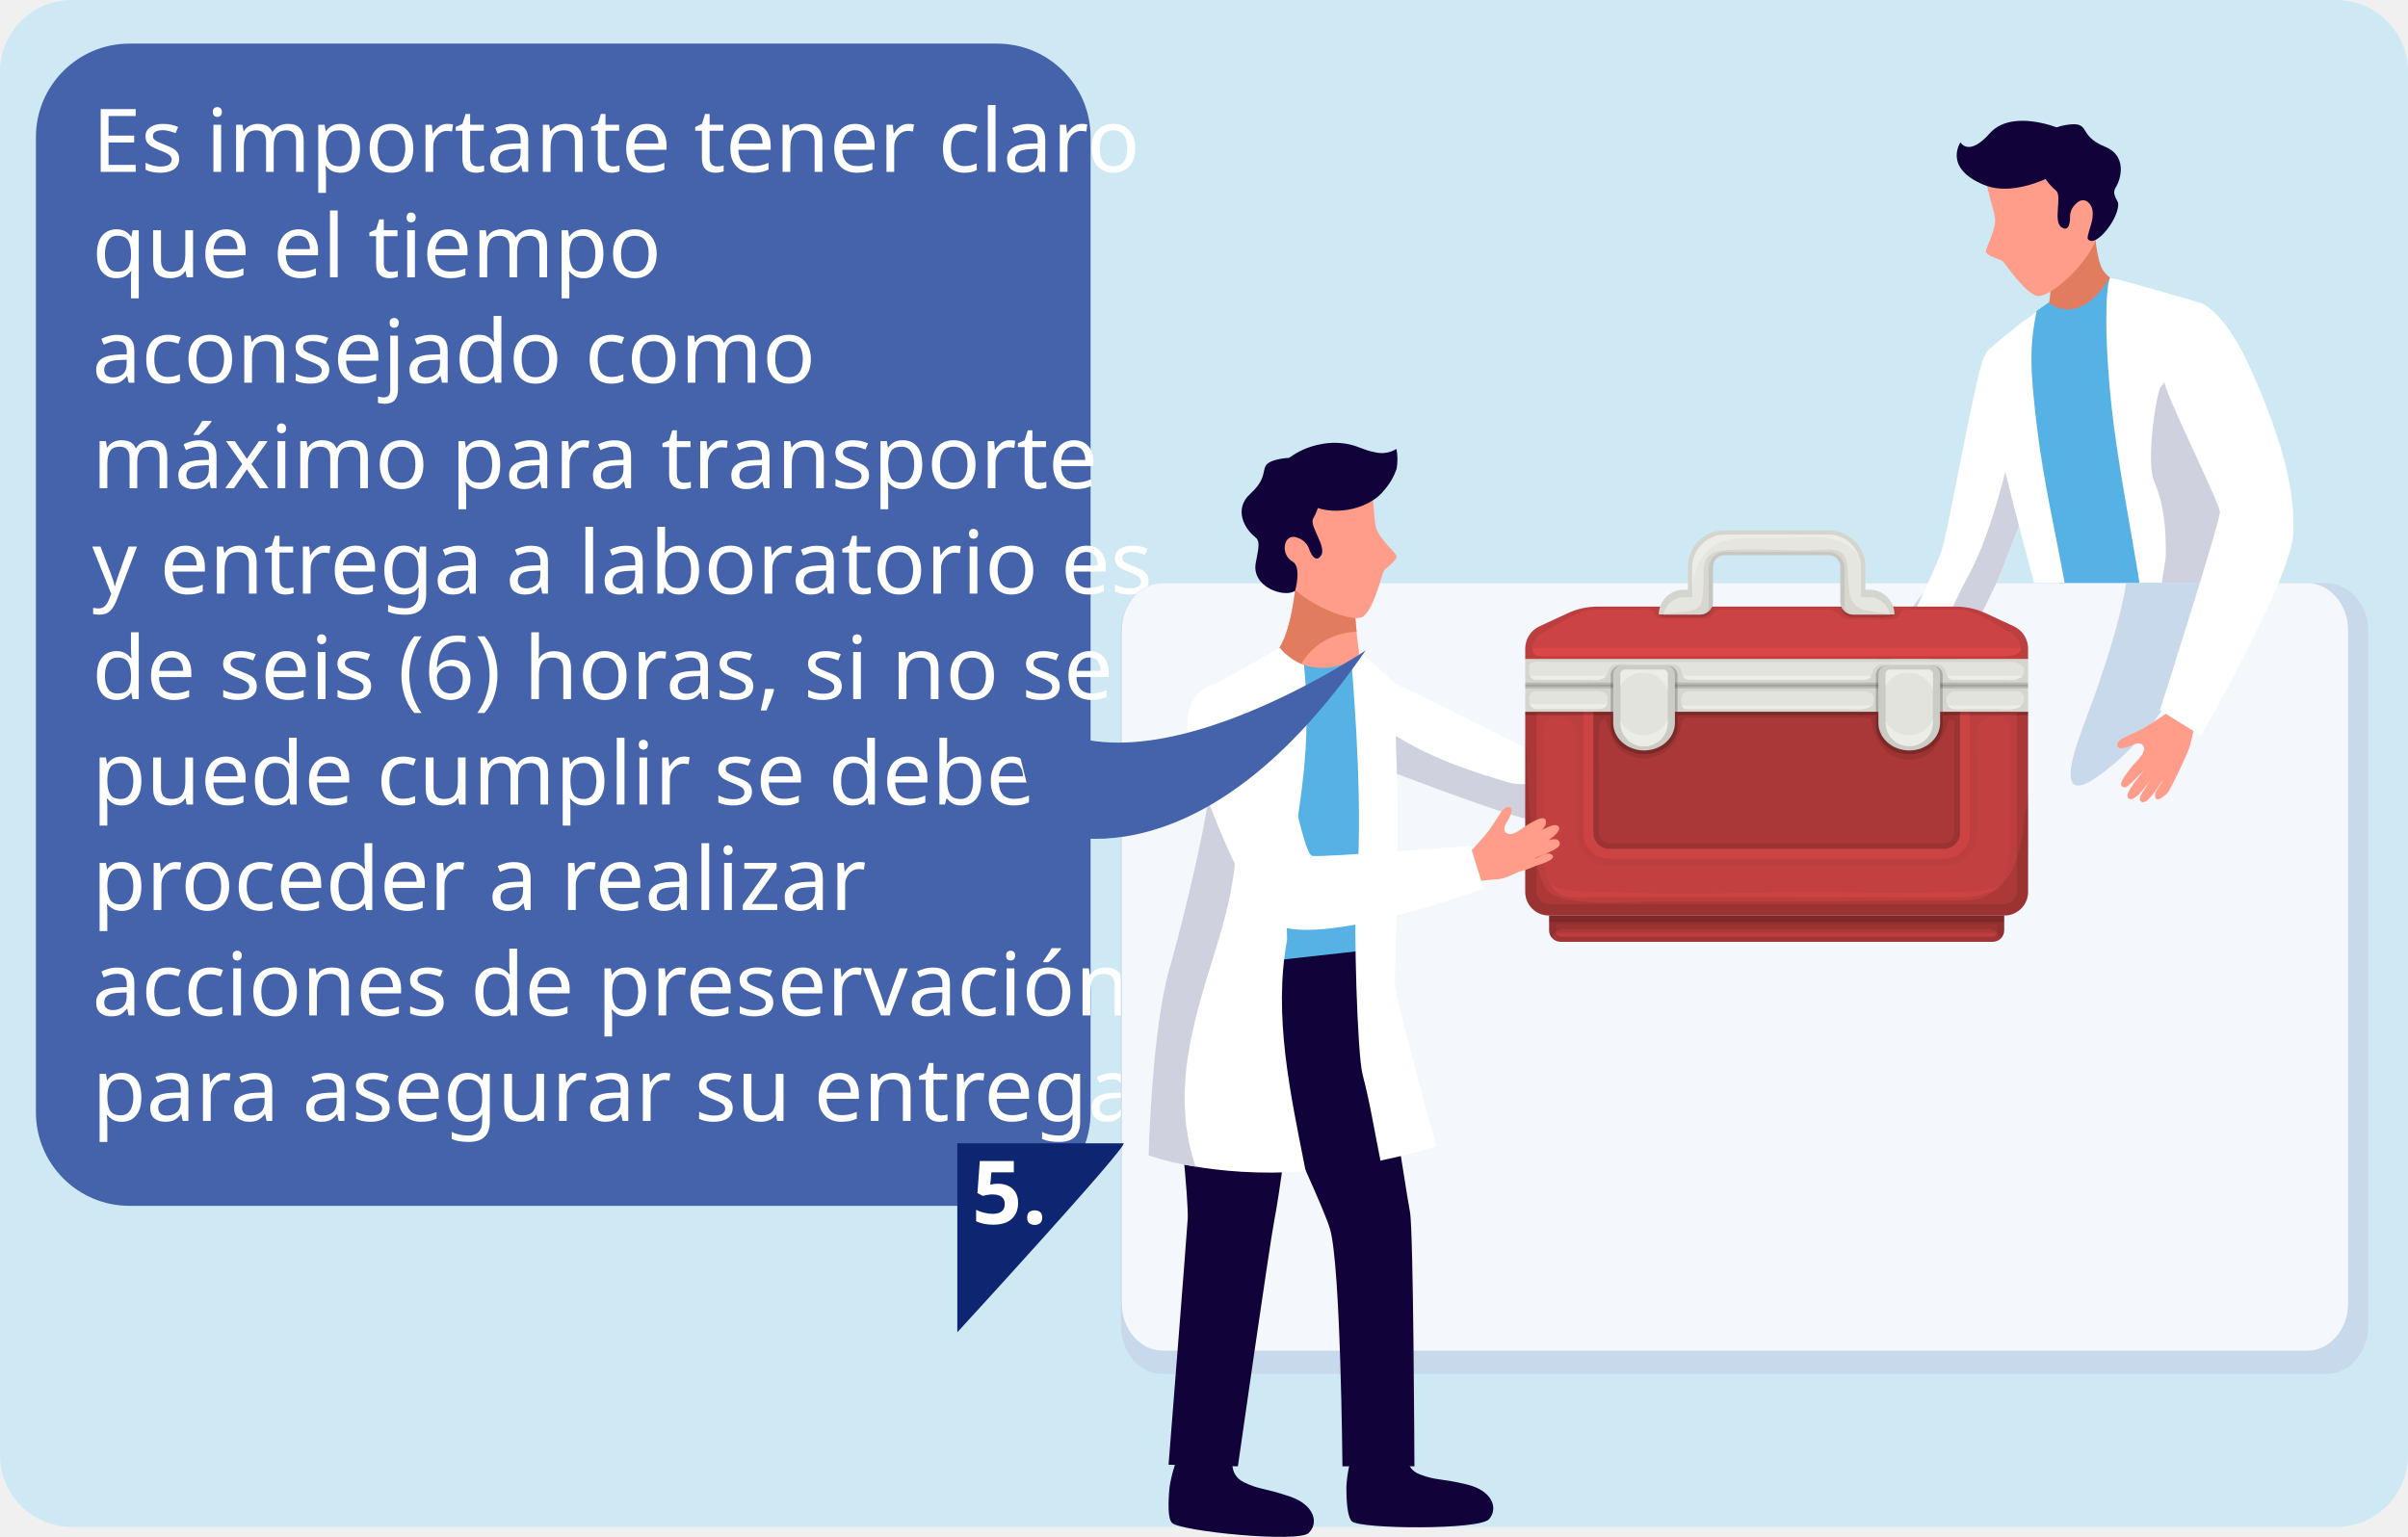
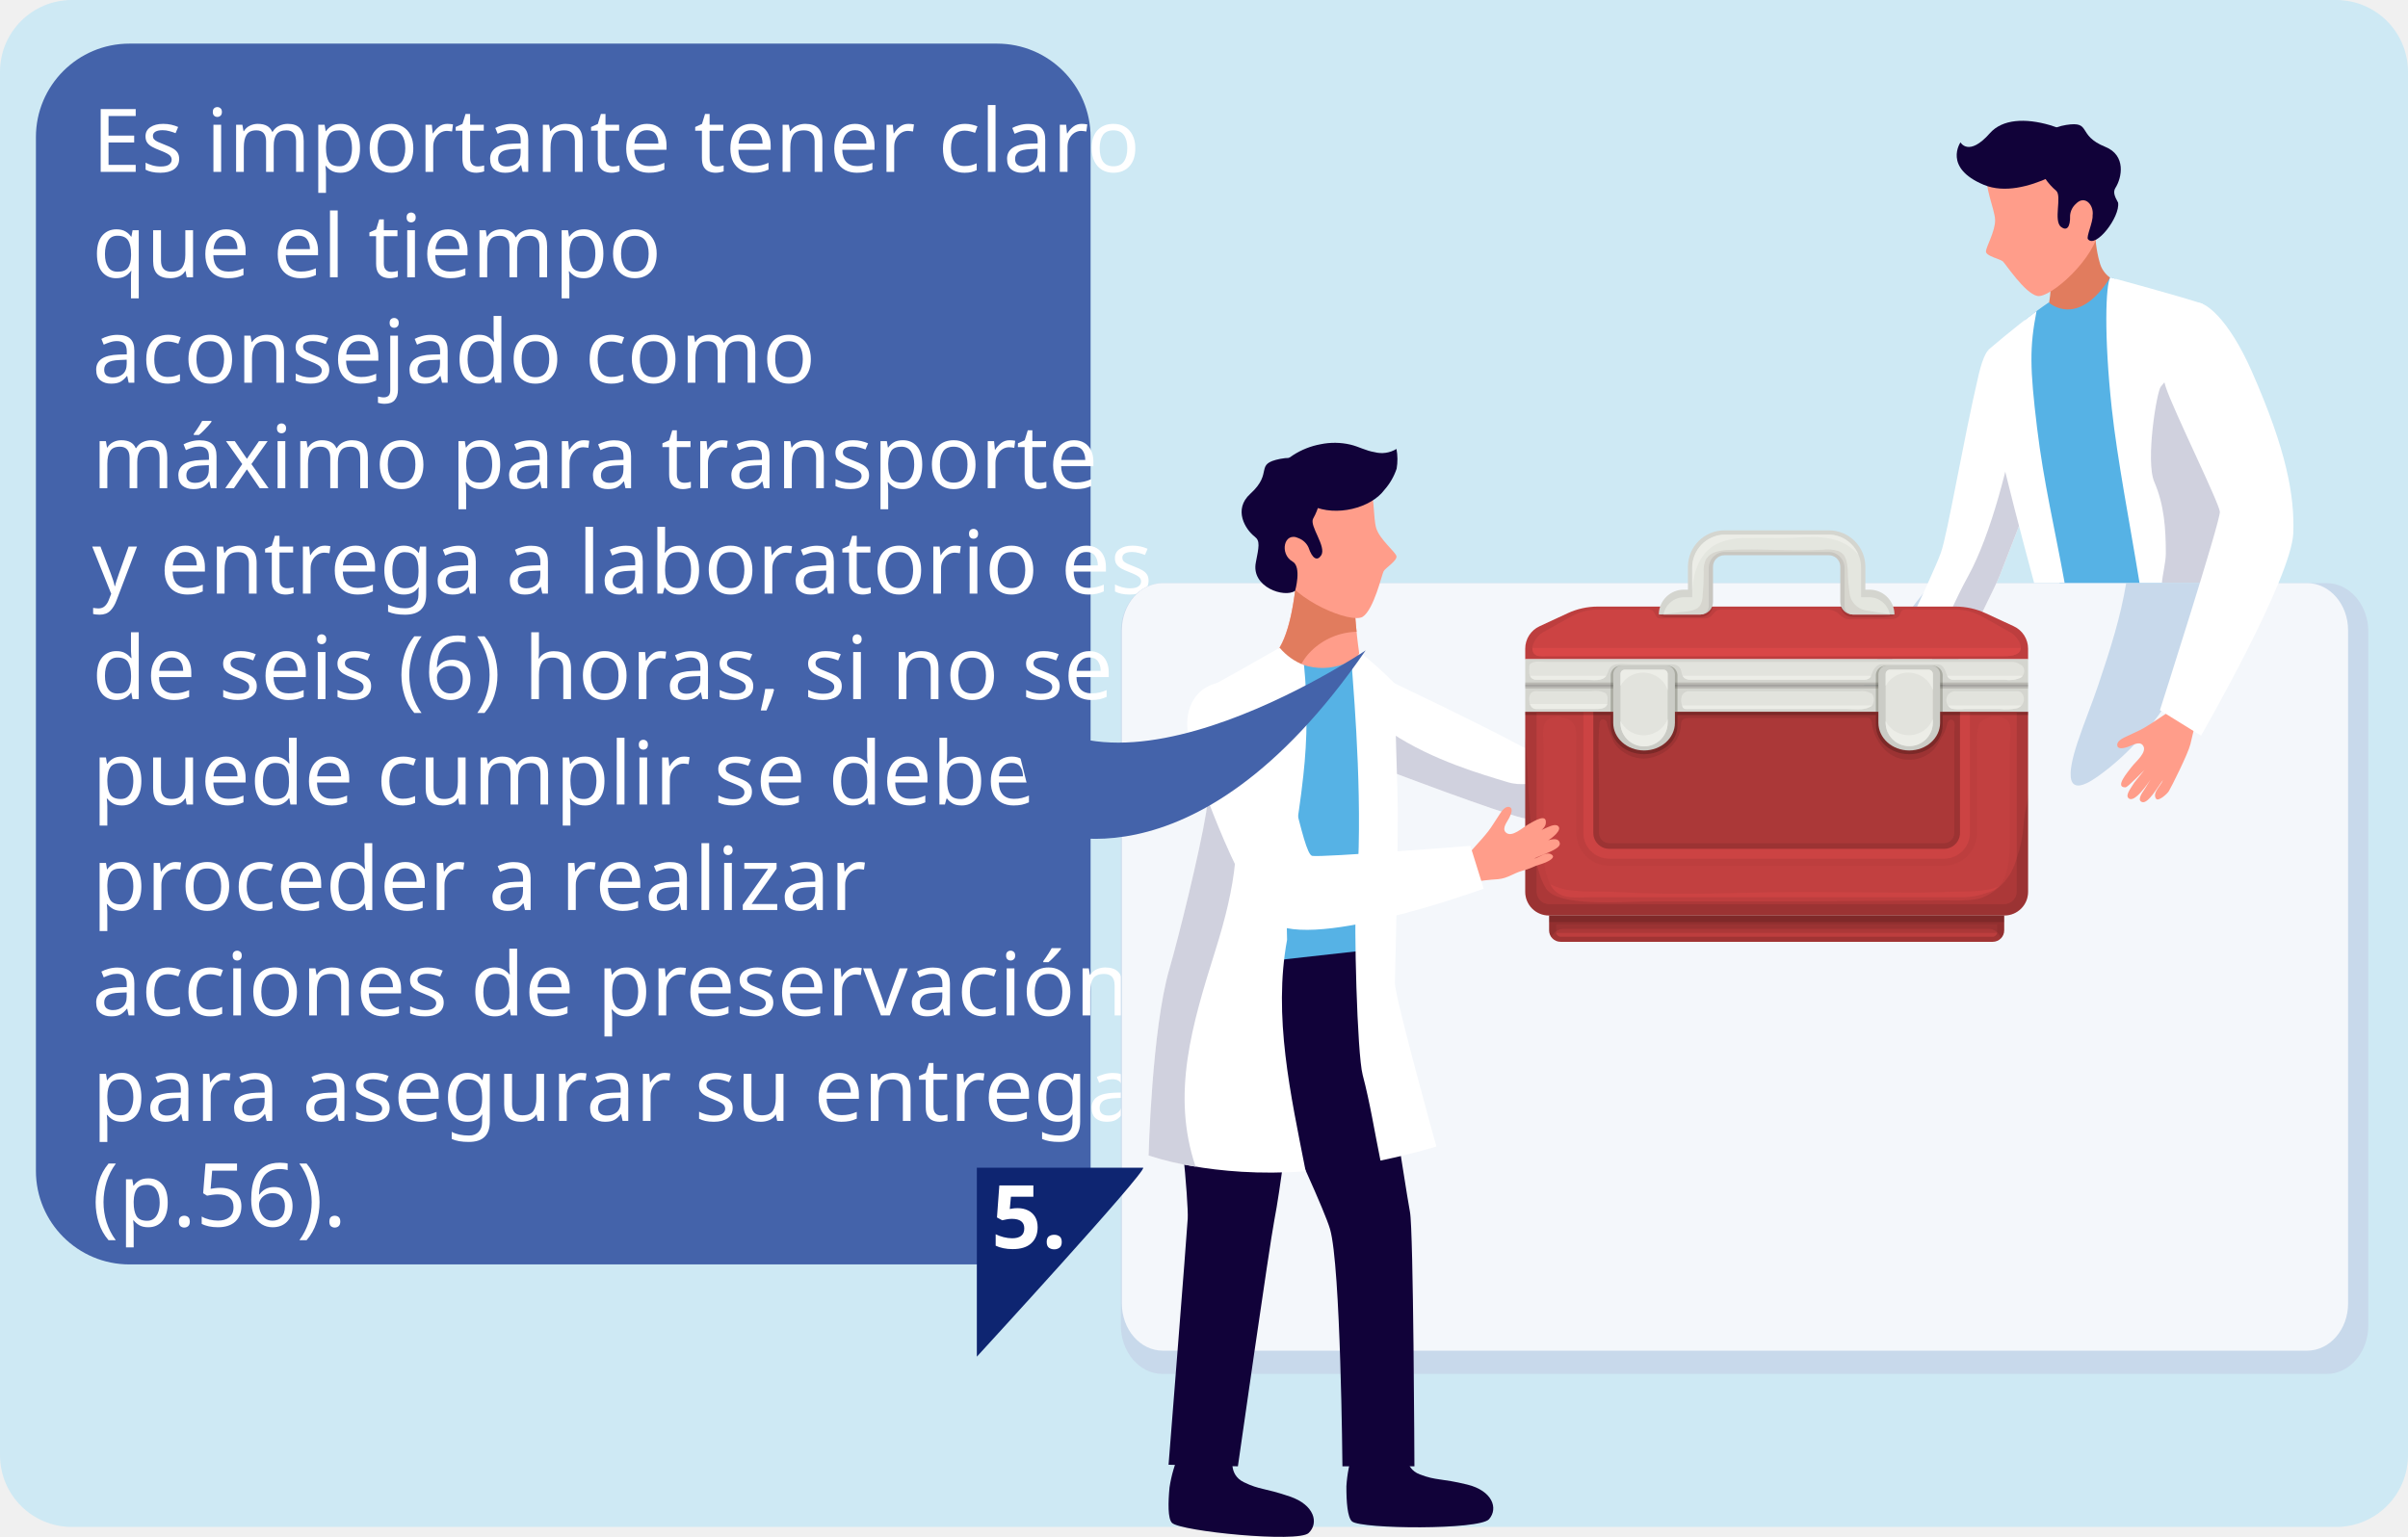
<svg xmlns="http://www.w3.org/2000/svg" width="493.161" height="314.808" viewBox="0 0 493.161 314.808">
  <g id="Grupo_15868" data-name="Grupo 15868" transform="translate(-2915.225 -6717.277)">
    <g id="Grupo_15866" data-name="Grupo 15866">
      <rect id="Rectángulo_4528" data-name="Rectángulo 4528" width="493.161" height="312.774" rx="14.71" transform="translate(2915.225 6717.277)" fill="#cee9f4" />
      <g id="Grupo_15865" data-name="Grupo 15865">
-         <rect id="Rectángulo_4529" data-name="Rectángulo 4529" width="216" height="238.065" rx="19.161" transform="translate(2922.58 6726.212)" fill="#4463aa" />
-         <text id="Es_importante_tener_claro_que_el_tiempo_aconsejado_como_máximo_para_transporte_y_entrega_a_laboratorio_es_de_seis_6_horas_si_no_se_puede_cumplir_se_debe_proceder_a_realizar_acciones_de_preservación_para_asegurar_su_entrega._" data-name="Es importante tener claro que el tiempo aconsejado como máximo para transporte y entrega a laboratorio es de seis (6) horas, si no se puede cumplir se debe proceder a realizar acciones de preservación para asegurar su entrega. " transform="translate(2934.096 6735.476)" fill="#fff" font-size="18" font-family="MyriadPro-Regular, Myriad Pro">
+         <rect id="Rectángulo_4529" data-name="Rectángulo 4529" width="216" height="250.065" rx="19.161" transform="translate(2922.58 6726.212)" fill="#4463aa" />
+         <text id="Es_importante_tener_claro_que_el_tiempo_aconsejado_como_máximo_para_transporte_y_entrega_a_laboratorio_es_de_seis_6_horas_si_no_se_puede_cumplir_se_debe_proceder_a_realizar_acciones_de_preservación_para_asegurar_su_entrega_p.56_._" data-name="Es importante tener claro que el tiempo aconsejado como máximo para transporte y entrega a laboratorio es de seis (6) horas, si no se puede cumplir se debe proceder a realizar acciones de preservación para asegurar su entrega (p.56). " transform="translate(2934.096 6735.476)" fill="#fff" font-size="18" font-family="MyriadPro-Regular, Myriad Pro">
          <tspan x="0" y="17">Es importante tener claro </tspan>
          <tspan x="0" y="38.6">que el tiempo </tspan>
          <tspan x="0" y="60.2">aconsejado como </tspan>
          <tspan x="0" y="81.8">máximo para transporte </tspan>
          <tspan x="0" y="103.4">y entrega a laboratorio es </tspan>
          <tspan x="0" y="125">de seis (6) horas, si no se </tspan>
          <tspan x="0" y="146.6">puede cumplir se debe </tspan>
          <tspan x="0" y="168.2">proceder a realizar </tspan>
          <tspan x="0" y="189.8">acciones de preservación </tspan>
-           <tspan x="0" y="211.4">para asegurar su entrega. </tspan>
+           <tspan x="0" y="211.4">para asegurar su entrega </tspan>
+           <tspan x="0" y="233">(p.56). </tspan>
        </text>
        <g id="Grupo_15864" data-name="Grupo 15864">
          <g id="Grupo_15856" data-name="Grupo 15856">
            <path id="Trazado_41244" data-name="Trazado 41244" d="M3153.317,6998.709h238.4c4.719,0,8.544-4.456,8.544-9.953V6846.679c0-5.5-3.825-9.954-8.544-9.954h-238.4c-4.718,0-8.543,4.457-8.543,9.954v142.077C3144.774,6994.253,3148.6,6998.709,3153.317,6998.709Z" fill="#c8d9eb" />
            <path id="Trazado_41245" data-name="Trazado 41245" d="M3153.382,6993.942h234.334c4.638,0,8.4-4.325,8.4-9.66v-137.9c0-5.336-3.76-9.661-8.4-9.661H3153.382c-4.638,0-8.4,4.325-8.4,9.661v137.9C3144.984,6989.617,3148.744,6993.942,3153.382,6993.942Z" fill="#f4f7fb" />
            <path id="Trazado_41246" data-name="Trazado 41246" d="M3344.858,6876.319c-6.891,4.905-6.23-.743-4.13-7.04,1.326-3.974,2.924-7.816,4.259-11.783,2.492-7.4,4.525-13.8,5.683-20.771h20.142C3364.941,6852.183,3358.025,6866.945,3344.858,6876.319Z" fill="#c8d9eb" />
            <path id="Trazado_41247" data-name="Trazado 41247" d="M3304.055,6875.041a15.95,15.95,0,0,1-2.007,3,28.93,28.93,0,0,1-6.552-3.268c-5.059-12.1,7.949-29.183,15.34-38.044h8.884c-3.436,5.709-6.526,11.872-9.218,17.526C3307.993,6859.521,3302.985,6868.106,3304.055,6875.041Z" fill="#c8d9eb" />
          </g>
          <path id="Trazado_41248" data-name="Trazado 41248" d="M3347.656,6774.451c-1.206,1.842-2.39,5.413-4.394,6.587-2.553,1.5-6.5,1.378-9.295,1.3,1.688-3.668,2.123-12.078-1.554-15.324,2.42-1.479,2.529,3.316,4.349,1.341.665-.722,5.766-8.623,6.254-9.516,1.41,1.676.835,7.425,2.2,12.089a5.46,5.46,0,0,0,2.492,3.437Z" fill="#e17c5e" />
          <path id="Trazado_41249" data-name="Trazado 41249" d="M3335.747,6747.13s-12.9,1.444-13.559,4.991,1.563,7.9,1.635,10.2-1.9,5.581-1.87,6.5,2.877,1.5,3.444,1.988,4.458,6.5,7.054,7.09,12.147-7.852,12.67-14.012c.1-1.18,1.711-3.485,1.414-4.875C3345.284,6753.146,3338.8,6747.427,3335.747,6747.13Z" fill="#ff9d8a" />
          <path id="Trazado_41250" data-name="Trazado 41250" d="M3338.375,6742.869c5.342-.836,2.083,2.091,8.016,4.488,4.306,1.741,3.4,6.31,2.1,8.369-.525.829-.274,1.647.521,3.058.45,2.942-4.6,9.476-6.176,7.478-.377-.479,1.053-3.514.956-4.824.318-2.143-1.585-4.326-3.424-2.407a3.6,3.6,0,0,0-1.187,2.366c.075,2.537-.736,3.207-1.836,2.37-1.653-1.256.238-6.349-1.027-7.432a12.368,12.368,0,0,1-3.7-5.42C3330.28,6748.34,3333.034,6743.705,3338.375,6742.869Z" fill="#110239" />
          <g id="Grupo_15858" data-name="Grupo 15858">
            <path id="Trazado_41251" data-name="Trazado 41251" d="M3301.915,6873.707c-.309.982-2.292,2.641-1.4,3.829.448.6,2.231-.957,2.6-1.553.515-.839,3.972-7.723,4.425-9.65.354-1.51.681-2.977,1.109-4.373a21.149,21.149,0,0,1-4.5-2.877c-2.014,1.2-4.12,2.8-6.107,3.939-1.064.61-2.255,1.084-3.346,1.627-.689.344-2.176.9-2.139,1.866.041,1.062,1.546.586,2.14.4.858-.271,2.376-1.28,3.1-.343,1.058,1.363-1.489,3.35-2.3,4.445-.751,1.014-3.566,4.194-1.259,4.176.485,0,3.424-3.134,3.892-3.558-.089.144-1.952,2.377-2.039,2.527-.457.781-1.854,2.455-1.309,3.149,1.166,1.487,4.136-3.081,4.6-3.7.005-.007-1.125,1.8-1.12,1.795-.975,1.377-1.556,2.514-.58,2.808C3298.911,6878.587,3301,6874.876,3301.915,6873.707Z" fill="#ff9d8a" />
            <g id="Grupo_15857" data-name="Grupo 15857">
              <path id="Trazado_41252" data-name="Trazado 41252" d="M3322.373,6789.072s-.948.842-1.9,4.893c-3.209,13.7-6.344,32.521-7.743,36.5-1.692,4.81-13.64,29.578-13.64,29.578l9.735,6.835s14.176-27.2,15.987-31.812,10.84-27.864,10.84-27.864Z" fill="#fff" />
              <path id="Trazado_41253" data-name="Trazado 41253" d="M3318.315,6835.27c4.714-8.579,8.433-23.385,10.106-33.329l7.234,5.26s-9.03,23.253-10.841,27.863-15.986,31.812-15.986,31.812l-2.441-1.7C3310.419,6854.321,3312.736,6845.427,3318.315,6835.27Z" fill="#d0d1de" />
            </g>
          </g>
          <path id="Trazado_41254" data-name="Trazado 41254" d="M3329.885,6782.848c1.638-1.273,3.346-2.549,4.928-3.622,0,0,5.86,5.538,12.608-5.138l1,.273a37.711,37.711,0,0,0,6.09,7.715c4.946,5.273,6.163,10.587,7.207,17.386,1.925,12.541,4.168,24.959,7.326,37.214h-32.029c-2.659-9.6-5.643-19.164-7.483-28.719C3327.906,6799.5,3329.717,6791.234,3329.885,6782.848Z" fill="#56b2e5" />
          <path id="Trazado_41255" data-name="Trazado 41255" d="M3347.421,6774.088s15.471,4.2,18.831,5.409c1.353.484-1.928,15.633,1.76,24.37,3.31,7.842,8.779,29.325,10.673,32.809H3353.4c-1.923-11.878-4.547-25.223-5.686-35.765C3346.1,6785.958,3346.464,6775.6,3347.421,6774.088Z" fill="#fff" />
          <path id="Trazado_41256" data-name="Trazado 41256" d="M3322.417,6788.965s5.054-4.387,9.891-7.954c-1.442,7.43-1.363,11.644.1,23.832,1.343,11.158,3.7,20.993,5.656,31.833h-6.251c-2.624-9.77-5.774-21.718-6.922-27.227C3322.256,6796.783,3322.417,6788.965,3322.417,6788.965Z" fill="#fff" />
          <path id="Trazado_41257" data-name="Trazado 41257" d="M3361.629,6791.638c2.358,4.207,5.248,8.837,7.234,12.646,3.2,8.085,7.491,28.977,9.348,32.391h-20.223c.11-1.6.8-4.234.8-6.023,0-5.059-.318-9.923-2.358-14.659-1.843-4.278.5-18.533,1.332-19.512C3359.12,6794.876,3360.4,6793.265,3361.629,6791.638Z" fill="#d0d1de" />
          <path id="Trazado_41258" data-name="Trazado 41258" d="M3358.2,6877.071c-.308.981-2.292,2.641-1.4,3.828.448.6,2.232-.956,2.6-1.552.516-.839,3.972-7.723,4.425-9.651.354-1.509.681-2.977,1.11-4.372a21.186,21.186,0,0,1-4.505-2.877c-2.015,1.2-4.121,2.8-6.108,3.938-1.064.611-2.254,1.085-3.345,1.628-.69.343-2.176.9-2.14,1.865.041,1.062,1.546.587,2.14.4.858-.271,2.377-1.28,3.1-.343,1.058,1.363-1.489,3.35-2.3,4.444-.752,1.015-3.566,4.2-1.26,4.177.485,0,3.425-3.135,3.893-3.559-.09.145-1.952,2.378-2.04,2.527-.457.782-1.854,2.456-1.309,3.15,1.167,1.486,4.136-3.082,4.6-3.7l-1.121,1.795c-.975,1.376-1.556,2.513-.579,2.808C3355.2,6881.95,3357.285,6878.24,3358.2,6877.071Z" fill="#ff9d8a" />
          <path id="Trazado_41259" data-name="Trazado 41259" d="M3357.578,6862.752l8.423,5.211s18.565-32.229,18.894-41.514c.265-7.482-1.278-16.766-8.558-33.23-4.642-10.5-9.685-14.724-11.781-13.89-1.488.592-9.928,4.357-5.772,17.248,1.45,4.5,10.92,23.689,11.072,25.525S3357.578,6862.752,3357.578,6862.752Z" fill="#fff" />
          <path id="Trazado_41260" data-name="Trazado 41260" d="M3316.735,6746.436s-3.627,5.216,4.8,8.707,20.556-5.7,20.556-5.7-.31-4.577-7.036-6.535c-5.025-1.464-9.735-1.257-12.3,1.653C3318.4,6749.506,3316.735,6746.436,3316.735,6746.436Z" fill="#110239" />
          <path id="Trazado_41261" data-name="Trazado 41261" d="M3190.276,6848.937l-10.883,1.014s-5.543.826-7.2,19.391-2.968,38.158-1.144,44.251,23.306,4.909,23.306,4.909-1.266-24.573,0-36.448,1.806-22.125,1.2-25.112S3193.3,6849.439,3190.276,6848.937Z" fill="#56b2e5" />
          <path id="Trazado_41262" data-name="Trazado 41262" d="M3200.209,6856.942c32.572,15.55,24.852,13,30.139,14.41s36.459,3.373,36.459,3.373l3.442,13.378s-37.97-2.078-43.148-3.269-26.96-9.459-26.96-9.459Z" fill="#fff" />
          <path id="Trazado_41263" data-name="Trazado 41263" d="M3266.556,6874.883c-2.278,1.371-2.867,3.881-5.987,4.328-14.749,2.109-26.745-1.153-28.769-1.455-2.908-.234-4.9.615-7.8-.266-5.074-1.541-15.276-4.412-23.824-10.08l-.03,7.965s21.784,8.268,26.961,9.459,43.147,3.269,43.147,3.269l-3.406-13.24C3266.748,6874.872,3266.65,6874.875,3266.556,6874.883Z" fill="#d0d1de" />
          <path id="Trazado_41264" data-name="Trazado 41264" d="M3192.363,7014.574a27.382,27.382,0,0,0-1.394,7.145c-.014,3.116.212,6.427,1.167,7.21,1.91,1.565,26.077,1.768,28.043-.464s.657-5.846-4.461-7.095c-5.489-1.339-6.255-.767-9.708-2.079s-2.619-5.193-2.619-5.193Z" fill="#110239" />
          <path id="Trazado_41265" data-name="Trazado 41265" d="M3156.784,7014.945a27.427,27.427,0,0,0-2.036,6.99c-.3,3.1-.371,6.42.51,7.286,1.76,1.732,25.81,4.122,27.97,2.077s1.183-5.761-3.8-7.469c-5.344-1.831-6.159-1.331-9.479-2.95s-2.138-5.409-2.138-5.409Z" fill="#110239" />
          <path id="Trazado_41266" data-name="Trazado 41266" d="M3195.59,6911.862l-32.563,3.618s22.383,46.075,24.586,53.552,2.543,48.6,2.543,48.6H3204.9s-.189-48.48-.913-52.1S3195.59,6911.862,3195.59,6911.862Z" fill="#110239" />
          <path id="Trazado_41267" data-name="Trazado 41267" d="M3182.816,6914.274h-25.639s-4.342,11.4-2.351,20.08,3.827,29.273,3.646,32.529-3.926,50.435-3.926,50.435l14.2.315s6.486-45.4,7.45-50.349C3178.677,6954.523,3182.816,6914.274,3182.816,6914.274Z" fill="#110239" />
          <path id="Trazado_41268" data-name="Trazado 41268" d="M3193.678,6851.7c-.288-1.923-1.353-9.554-.9-14.335a33.049,33.049,0,0,1-8.976-.711,13.374,13.374,0,0,1-3.05-1.071c-.294,3.472-1.245,11.189-3.855,14.9C3182.246,6854.928,3188.2,6855.2,3193.678,6851.7Z" fill="#ff9d8a" />
          <path id="Trazado_41269" data-name="Trazado 41269" d="M3176.317,6851.459c.015.077.041.185.081.318l.014.041a4.431,4.431,0,0,0,.184.481l.009.023a5.552,5.552,0,0,0,.326.6c.018.029.037.057.056.087a6.407,6.407,0,0,0,1.252,1.391c.032.027.061.054.093.08a8.351,8.351,0,0,0,.978.679c.048.028.1.055.149.083a10.4,10.4,0,0,0,1.3.631,10.975,10.975,0,0,1,2.958-5.209,13.763,13.763,0,0,1,9.335-3.977,52.929,52.929,0,0,1-.275-9.316,33.049,33.049,0,0,1-8.976-.711,13.374,13.374,0,0,1-3.05-1.071c-.316,3.736-1.367,12.452-4.459,15.731,0,0,.007.049.015.1Z" fill="#e17c5e" />
          <path id="Trazado_41270" data-name="Trazado 41270" d="M3180.246,6815.148s12.932-3.183,14.822,0,1.293,8.157,2.038,10.4,3.8,4.7,4.1,5.6-2.238,2.462-2.611,3.134-1.99,7.833-4.278,9.325-13.973-3.282-16.659-9.027S3176.74,6816.839,3180.246,6815.148Z" fill="#ff9d8a" />
          <path id="Trazado_41271" data-name="Trazado 41271" d="M3192.949,6900.991c-.461,5.281.206,32.124,1.352,36.459,1.53,5.789,2.447,11.7,3.646,17.555,3.637-.751,7.439-1.678,11.451-2.875,0,0-8.575-30.85-8.5-33.562.246-9.527.774-31.832.529-39.209-.461-13.87-.557-22.071-.557-22.071a85.321,85.321,0,0,0-7.118-6.427s-.7,1.547-1.746,1.8C3192.653,6861.48,3194.484,6883.434,3192.949,6900.991Z" fill="#fff" />
          <path id="Trazado_41272" data-name="Trazado 41272" d="M3178.82,6909.784c-.039-1.589-.085-3.178-.043-4.772.253-9.787,2.359-19.2,3.373-28.892a107.962,107.962,0,0,0,.14-22.6,12.242,12.242,0,0,1-4.99-3.566s-14.149,8.108-15.87,8.807c-1.427.58,2.441,14.9.812,24.942-1.321,8.147-5.685,25.751-7.521,32.036-3.621,12.392-4.263,38.238-4.263,38.238s13.132,4.671,32.172,3.214C3179.554,6941.518,3175.93,6925.44,3178.82,6909.784Z" fill="#fff" />
          <path id="Trazado_41273" data-name="Trazado 41273" d="M3164.166,6911.852c4.031-12.866,5.856-23.465,2.682-36.806a87.543,87.543,0,0,0-5.291-14.853c.6,6.866,1.715,17.159.685,23.507-1.321,8.147-5.685,25.751-7.521,32.036-3.621,12.392-4.263,38.238-4.263,38.238a64.361,64.361,0,0,0,9.63,2.283C3155.048,6941.316,3159.374,6927.143,3164.166,6911.852Z" fill="#d0d1de" />
          <path id="Trazado_41274" data-name="Trazado 41274" d="M3185.807,6816.973a12.681,12.681,0,0,1-1.646,6.53c-.833,1.491,2.791,5.724,1.646,7.519-.763,1.2-1.781.837-2.608-1.631a3.688,3.688,0,0,0-1.981-1.857c-3.061-1.494-4.006,3.231-1.271,4.773,1.916,1.08.523,5.988.523,5.988-2.179,1.524-9.046-.748-8.051-5.792.633-3.211.905-4.432-.193-5.271-1.985-1.521-4.472-5.6-.944-8.8,4.862-4.411.688-6.073,6.126-7.161S3187.139,6813.668,3185.807,6816.973Z" fill="#110239" />
          <path id="Trazado_41275" data-name="Trazado 41275" d="M3176.414,6813.819c.356-1.159,2.546-2.573,3.632-3.308a15.5,15.5,0,0,1,5.617-2.231,14.227,14.227,0,0,1,6.141.074c1.729.413,3.157,1.255,4.932,1.54a5.772,5.772,0,0,0,4.488-.659,11.391,11.391,0,0,1,.033,4.046,12.6,12.6,0,0,1-2.5,4.333c-2.765,3.743-9.9,5.558-14.774,3.29-2.353-1.095-4.466-2.047-5.548-4.186A12.511,12.511,0,0,0,3176.414,6813.819Z" fill="#110239" />
          <path id="Trazado_41276" data-name="Trazado 41276" d="M3272.935,6884.427c2-2.318,1.09-6.15-.406-8.319-1.208-1.752-3.317-1.432-6.426-1.076-2.1.242-4.065.557-4.581,1.231-1.3,2.829,5.611,1.476,7.437,1.523,0,0-7.474.557-7.834,1.969-.6,2.629,6.107,1.149,7.84,1.075-1.686-.117-4.649.444-5.021.857-1.3.284-.838,1.224-.642,1.435.994,1.072,6.5-.071,6.5-.071-.976.2-4.731.19-3.672,1.617.69.93,2.262.666,3.135.693A5.47,5.47,0,0,0,3272.935,6884.427Z" fill="#ff9d8a" />
          <g id="Grupo_15863" data-name="Grupo 15863">
            <path id="Trazado_41277" data-name="Trazado 41277" d="M3232.433,6904.805h93.307a4.84,4.84,0,0,0,4.84-4.84v-36.893H3227.593v36.893A4.84,4.84,0,0,0,3232.433,6904.805Z" fill="#ab3838" />
            <path id="Trazado_41278" data-name="Trazado 41278" d="M3229.919,6899.9v-36.824h98.335V6899.9a2.6,2.6,0,0,1-2.6,2.6h-93.135A2.6,2.6,0,0,1,3229.919,6899.9Z" fill="#bd3e3e" />
            <path id="Trazado_41279" data-name="Trazado 41279" d="M3239.5,6887.882v-26.83h79.167v26.83a5.284,5.284,0,0,1-5.284,5.284h-68.6A5.285,5.285,0,0,1,3239.5,6887.882Z" fill="#cc4343" />
            <g id="Grupo_15859" data-name="Grupo 15859">
              <path id="Trazado_41280" data-name="Trazado 41280" d="M3233.735,6899.777a5.364,5.364,0,0,1-1.128-1.58c-1.514-3.1-1.234-6.55-1.234-9.892v-17.538c0-1.581-.374-3.7.191-5.218.631-1.687,3.221-1.615,4.606-1.03,2.074.877,1.879,2.753,1.879,4.668V6887.9a6.74,6.74,0,0,0,6.758,6.706h68.559a6.74,6.74,0,0,0,6.758-6.706v-15.375c0-2.132-.234-4.555.323-6.624.527-1.954,4.624-2.353,5.914-1.028,1.081,1.111.439,3.929.439,5.331v16.834c0,3.044.177,6.083-.7,9.042a5.762,5.762,0,0,1-2.455,3.472,8.06,8.06,0,0,1-1.66.646,14.7,14.7,0,0,1-4.676.853h-76.461C3238.2,6901.053,3235.556,6901.493,3233.735,6899.777Z" fill="#c24040" />
            </g>
            <g id="Grupo_15860" data-name="Grupo 15860">
              <path id="Trazado_41281" data-name="Trazado 41281" d="M3322.648,6899.45a25.716,25.716,0,0,1-4.82.429c-3.517.055-7.027.246-10.546.243-6.938,0-13.876-.093-20.814-.13-6.909-.036-13.8.178-20.712.3-6.8.118-13.6.041-20.389-.34-2.519-.141-5,.08-7.514-.227a12.725,12.725,0,0,1-5.136-1.325,5.242,5.242,0,0,0,1.018,1.379c1.821,1.716,4.464,1.276,7.116,1.276h76.461a14.7,14.7,0,0,0,4.676-.853,8.06,8.06,0,0,0,1.66-.646,4.14,4.14,0,0,0,.887-.691A10.233,10.233,0,0,1,3322.648,6899.45Z" fill="#cc4343" />
            </g>
            <path id="Trazado_41282" data-name="Trazado 41282" d="M3244.795,6891.146h68.584a3.255,3.255,0,0,0,3.255-3.256v-24.818h-75.095v24.818A3.256,3.256,0,0,0,3244.795,6891.146Z" fill="#9c3333" />
            <path id="Trazado_41283" data-name="Trazado 41283" d="M3314.263,6864.965a2.133,2.133,0,0,0-.3.814,8.039,8.039,0,0,1-1.182,2.69,14.539,14.539,0,0,1-1.542,2.387,7.107,7.107,0,0,1-10,0,9.718,9.718,0,0,1-2.671-5.492,1.2,1.2,0,0,0-.4-.921,1.15,1.15,0,0,0-.54-.123c-.946-.057-1.882.037-2.835.037h-33.18c-1.135,0-2.075-.084-2.119,1.362-.116,3.908-3.849,6.785-7.585,6.951a7.555,7.555,0,0,1-5.853-2.858,5.565,5.565,0,0,1-.65-1.21q-.492-1.161-.869-2.368c-.2-.629-.157-1.587-.982-1.6a.747.747,0,0,0-.4.09,1.017,1.017,0,0,0-.35.832c-.373,4.4-.1,8.929-.1,13.351v9a2.1,2.1,0,0,0,2.1,2.089h68.559a2.1,2.1,0,0,0,2.1-2.089v-20.6c0-.615.269-2.062-.206-2.451a.708.708,0,0,0-.713-.115A.719.719,0,0,0,3314.263,6864.965Z" fill="#ab3838" />
            <path id="Trazado_41284" data-name="Trazado 41284" d="M3234.831,6910.195h88.511a2.344,2.344,0,0,0,2.344-2.344v-3.046h-93.2v3.046A2.344,2.344,0,0,0,3234.831,6910.195Z" fill="#a13434" />
            <path id="Trazado_41285" data-name="Trazado 41285" d="M3233.941,6908.242v-1.61h90.291v1.61a.9.9,0,0,1-.9.9h-88.5A.9.9,0,0,1,3233.941,6908.242Z" fill="#ab3838" />
            <path id="Trazado_41286" data-name="Trazado 41286" d="M3233.954,6908.364a.9.9,0,0,0,.886.773h88.493a.9.9,0,0,0,.887-.773Z" fill="#bd3e3e" />
            <rect id="Rectángulo_4530" data-name="Rectángulo 4530" width="93.198" height="1.341" transform="translate(3232.487 6904.805)" fill="#dedcdc" style="mix-blend-mode: multiply;isolation: isolate" />
            <path id="Trazado_41287" data-name="Trazado 41287" d="M3315.718,6841.526h-73.262a14.643,14.643,0,0,0-6.159,1.357l-5.763,2.671a5.056,5.056,0,0,0-2.941,4.584v2.17H3330.58v-2.17a5.056,5.056,0,0,0-2.941-4.584l-5.763-2.671A14.639,14.639,0,0,0,3315.718,6841.526Z" fill="#bd3e3e" />
            <path id="Trazado_41288" data-name="Trazado 41288" d="M3327.024,6846.849l-5.763-3.234a11.37,11.37,0,0,0-5.543-1.478h-9.152a4.451,4.451,0,0,0-1.6.053c-.589.263-.484,1.012-.936,1.415a2.519,2.519,0,0,1-1.622.5c-1.1,0-2.2,0-3.3,0h-4.047a6.469,6.469,0,0,1-1.809-.066,4.86,4.86,0,0,1-1.537-1.115,3.549,3.549,0,0,0-2.353-.791h-20.929c-.31,0-.629-.022-.938,0-.754.055-1.086.538-1.559,1.082-.8.915-1.739.745-2.85.745h-6.729a5.318,5.318,0,0,1-1.351-.012c-.675-.2-.783-1.026-1.21-1.5-.615-.672-2.348-.32-3.213-.32h-8.131a11.364,11.364,0,0,0-5.543,1.478l-5.764,3.234c-1.108.622-2.559,2.69-1.946,3.983a1.49,1.49,0,0,0,.285.414c.562.563,1.476.451,2.261.451h93.657c1.062,0,3.17-.023,3.606-1.279S3328.02,6847.408,3327.024,6846.849Z" fill="#cc4343" />
            <path id="Trazado_41289" data-name="Trazado 41289" d="M3229.064,6850a1.662,1.662,0,0,0,.139.832,1.49,1.49,0,0,0,.285.414c.562.563,1.476.451,2.261.451h93.657c1.062,0,3.17-.023,3.606-1.279a1.456,1.456,0,0,0,.073-.418Z" fill="#d94747" />
            <g id="Grupo_15861" data-name="Grupo 15861" style="mix-blend-mode: multiply;isolation: isolate">
              <path id="Trazado_41290" data-name="Trazado 41290" d="M3266.021,6841.526h-10.574a7.683,7.683,0,0,0-.456,1.569c0,.014-.035.029-.038.06,0,.012.014.031.023.04a1.383,1.383,0,0,0,.414.3,1.782,1.782,0,0,0,.274.085c.131.033.262.063.392.1a1.5,1.5,0,0,0,.4.021h7.033A2.559,2.559,0,0,0,3266.021,6841.526Z" fill="#dedcdc" />
              <path id="Trazado_41291" data-name="Trazado 41291" d="M3294.687,6843.7h3.75a18.719,18.719,0,0,0,4.347-.21c.137-.033.443-.236.437-.331-.012-.161-.042-.121-.071-.286s-.056-.3-.1-.452a5.072,5.072,0,0,0-.328-.891h-10.574A2.558,2.558,0,0,0,3294.687,6843.7Z" fill="#dedcdc" />
            </g>
            <path id="Trazado_41292" data-name="Trazado 41292" d="M3297.253,6838.062v-4.721a7.453,7.453,0,0,0-7.482-7.424H3268.4a7.454,7.454,0,0,0-7.482,7.424v4.721h-.835a5.112,5.112,0,0,0-5.132,5.093h8.533a2.556,2.556,0,0,0,2.566-2.547v-7.267a2.341,2.341,0,0,1,2.35-2.331h21.369a2.341,2.341,0,0,1,2.35,2.331v7.267a2.556,2.556,0,0,0,2.566,2.547h8.534a5.113,5.113,0,0,0-5.133-5.093Z" fill="#d4d5cf" />
            <path id="Trazado_41293" data-name="Trazado 41293" d="M3294.687,6843.155a1.738,1.738,0,0,1-1.694-1.775v-7.672a3.3,3.3,0,0,0-3.222-3.376H3268.4a3.3,3.3,0,0,0-3.222,3.375v7.673a1.738,1.738,0,0,1-1.694,1.775h-7.571a4.321,4.321,0,0,1,4.17-3.549h1.707v-5.9a6.781,6.781,0,0,1,6.61-6.926h21.369a6.781,6.781,0,0,1,6.61,6.926v5.9h1.708a4.322,4.322,0,0,1,4.17,3.549Z" fill="#e4e6df" />
            <path id="Trazado_41294" data-name="Trazado 41294" d="M3266.77,6828.715a13.275,13.275,0,0,1,6.132-1.219c2.439-.039,4.879-.006,7.319,0,4.1,0,8.923-.893,12.7,1.108a10.1,10.1,0,0,1,2.9,2.315,6.614,6.614,0,0,0-6.046-4.132H3268.4a6.781,6.781,0,0,0-6.61,6.926v4.379C3262.08,6834.393,3263.242,6830.577,3266.77,6828.715Z" fill="#ecede7" />
            <rect id="Rectángulo_4531" data-name="Rectángulo 4531" width="102.987" height="5.385" transform="translate(3227.593 6852.302)" fill="#d4d5cf" />
            <path id="Trazado_41295" data-name="Trazado 41295" d="M3232.22,6852.865c-.972,0-2.681-.307-3.494.3a.671.671,0,0,0-.286.464,7.3,7.3,0,0,0-.008,1.564,1.6,1.6,0,0,0,.423.938,1.508,1.508,0,0,0,1.089.386c.52,0,1.04,0,1.56,0h8.579c1.293,0,3.311.415,4.132-.846a9.409,9.409,0,0,0,.547-1.292c.707-1.55,3.179-1.026,4.58-1.026h7.744c.945,0,1.921.02,2.346,1.038a6.537,6.537,0,0,1,.236.891c.343,1.3,1.42,1.235,2.484,1.235h33.655c.83,0,2.115.2,2.571-.679a2.244,2.244,0,0,0,.134-.369c.256-.811.905-2.018,1.856-2.111.783-.076,1.608,0,2.4,0h8.378c.822,0,1.513-.123,2.074.59a3.479,3.479,0,0,1,.527,1.052,3.56,3.56,0,0,0,.417.968c.515.716,1.232.554,2.017.554h9.784a5.484,5.484,0,0,0,3.149-.454,1.651,1.651,0,0,0,.291-2.394,2.948,2.948,0,0,0-.594-.37,2.494,2.494,0,0,0-1.188-.436c-.183,0-.366,0-.549,0H3232.22Z" fill="#e2e3dd" />
            <rect id="Rectángulo_4532" data-name="Rectángulo 4532" width="102.987" height="5.385" transform="translate(3227.593 6857.687)" fill="#d4d5cf" />
            <path id="Trazado_41296" data-name="Trazado 41296" d="M3244.055,6859.274a.934.934,0,0,0-.093-.07,5.045,5.045,0,0,0-2.808-.347h-10.817a2.776,2.776,0,0,0-1.152.1c-.887.412-.872,1.524-.687,2.324a1.775,1.775,0,0,0,.413.822,1.3,1.3,0,0,0,.866.406c.485.04.991,0,1.478,0h10.666c.877,0,2.364-.023,2.481-1.144C3244.471,6860.707,3244.623,6859.752,3244.055,6859.274Z" fill="#e2e3dd" />
            <path id="Trazado_41297" data-name="Trazado 41297" d="M3298.519,6859.34a3.929,3.929,0,0,0-2.464-.483h-34.807a1.586,1.586,0,0,0-1.57.928,2.963,2.963,0,0,0,.107,2.171c.211.705.8.555,1.385.555h32.2c1.541,0,3.38.316,4.783-.421a2.013,2.013,0,0,0,.485-.319,2.109,2.109,0,0,0,.18-2.054A1.3,1.3,0,0,0,3298.519,6859.34Z" fill="#e2e3dd" />
            <path id="Trazado_41298" data-name="Trazado 41298" d="M3329.243,6859.191c-.329-.392-.935-.334-1.4-.334h-11.9a1.9,1.9,0,0,0-1.993,1.154,1.934,1.934,0,0,0,1.026,2.436,9.224,9.224,0,0,0,2.675.064h7.072a10.24,10.24,0,0,0,3.652-.18A1.946,1.946,0,0,0,3329.243,6859.191Z" fill="#e2e3dd" />
            <path id="Trazado_41299" data-name="Trazado 41299" d="M3259.824,6855.7c.448.872,1.393.819,2.328.819h33.655c.83,0,2.115.2,2.571-.679a1.048,1.048,0,0,0,.058-.14Z" fill="#ecede7" />
            <path id="Trazado_41300" data-name="Trazado 41300" d="M3228.57,6855.7a1.319,1.319,0,0,0,.285.433,1.508,1.508,0,0,0,1.089.386c.52,0,1.04,0,1.56,0h8.579c1.283,0,3.279.407,4.112-.819Z" fill="#ecede7" />
            <path id="Trazado_41301" data-name="Trazado 41301" d="M3314,6855.7a1.747,1.747,0,0,0,.154.265c.515.716,1.232.554,2.017.554h9.784a5.484,5.484,0,0,0,3.149-.454,1.286,1.286,0,0,0,.367-.365Z" fill="#ecede7" />
            <path id="Trazado_41302" data-name="Trazado 41302" d="M3228.553,6861.471a1.662,1.662,0,0,0,.358.634,1.3,1.3,0,0,0,.866.406c.485.04.991,0,1.478,0h10.666c.848,0,2.263-.025,2.461-1.04Z" fill="#ecede7" />
            <path id="Trazado_41303" data-name="Trazado 41303" d="M3259.727,6861.76c.019.065.039.131.058.2.211.705.8.555,1.385.555h32.2c1.541,0,3.38.316,4.783-.422a1.981,1.981,0,0,0,.485-.318l.009-.011Z" fill="#ecede7" />
            <path id="Trazado_41304" data-name="Trazado 41304" d="M3314.145,6861.76a1.557,1.557,0,0,0,.833.687,9.224,9.224,0,0,0,2.675.064h7.072a10.24,10.24,0,0,0,3.652-.18,2.173,2.173,0,0,0,.848-.571Z" fill="#ecede7" />
            <rect id="Rectángulo_4533" data-name="Rectángulo 4533" width="102.987" height="1.22" transform="translate(3227.593 6857.077)" fill="#dedcdc" style="mix-blend-mode: multiply;isolation: isolate" />
            <rect id="Rectángulo_4534" data-name="Rectángulo 4534" width="102.987" height="0.367" transform="translate(3227.593 6857.503)" fill="#dedcdc" style="mix-blend-mode: multiply;isolation: isolate" />
            <g id="Grupo_15862" data-name="Grupo 15862" style="mix-blend-mode: multiply;isolation: isolate">
              <path id="Trazado_41305" data-name="Trazado 41305" d="M3330.58,6863.072h-17.5v-7.6a1.971,1.971,0,0,0-2.1-1.807H3301.5a1.97,1.97,0,0,0-2.1,1.807v7.6h-40.63v-7.6a1.971,1.971,0,0,0-2.1-1.807H3247.2a1.971,1.971,0,0,0-2.1,1.807v7.6h-17.5v.672h17.5v2.138c0,3.249,3.062,5.883,6.839,5.883s6.839-2.634,6.839-5.883v-2.138h40.63v2.138c0,3.249,3.061,5.883,6.838,5.883s6.839-2.634,6.839-5.883v-2.138h17.5Z" fill="#cbccc6" />
            </g>
            <path id="Trazado_41306" data-name="Trazado 41306" d="M3256.31,6853.586h-8.754a1.848,1.848,0,0,0-1.941,1.739v10.012c0,3.126,2.829,5.661,6.318,5.661s6.318-2.535,6.318-5.661v-10.012A1.848,1.848,0,0,0,3256.31,6853.586Z" fill="#cbccc6" />
            <path id="Trazado_41307" data-name="Trazado 41307" d="M3251.933,6870.132a4.819,4.819,0,0,1-4.832-4.795v-10.012a.878.878,0,0,1,.88-.874h7.9a.878.878,0,0,1,.881.874v10.012A4.819,4.819,0,0,1,3251.933,6870.132Z" fill="#e2e3dd" />
            <path id="Trazado_41308" data-name="Trazado 41308" d="M3247.97,6856.6a5.368,5.368,0,0,1,7.549,0,5.087,5.087,0,0,1,1.246,2.046v-3.317a.878.878,0,0,0-.881-.874h-7.9a.878.878,0,0,0-.88.874v2.434A6.8,6.8,0,0,1,3247.97,6856.6Z" fill="#ecede7" />
            <path id="Trazado_41309" data-name="Trazado 41309" d="M3255.628,6866.324a5.319,5.319,0,0,1-8.527-1.359v.372a4.832,4.832,0,0,0,9.664,0v-.756A5.922,5.922,0,0,1,3255.628,6866.324Z" fill="#ecede7" />
            <path id="Trazado_41310" data-name="Trazado 41310" d="M3310.617,6853.586h-8.753a1.848,1.848,0,0,0-1.941,1.739v10.012c0,3.126,2.828,5.661,6.317,5.661s6.318-2.535,6.318-5.661v-10.012A1.848,1.848,0,0,0,3310.617,6853.586Z" fill="#cbccc6" />
            <path id="Trazado_41311" data-name="Trazado 41311" d="M3306.24,6870.132a4.818,4.818,0,0,1-4.831-4.795v-10.012a.877.877,0,0,1,.88-.874h7.9a.878.878,0,0,1,.88.874v10.012A4.819,4.819,0,0,1,3306.24,6870.132Z" fill="#e2e3dd" />
            <path id="Trazado_41312" data-name="Trazado 41312" d="M3302.277,6856.6a5.367,5.367,0,0,1,7.549,0,5.085,5.085,0,0,1,1.246,2.046v-3.317a.878.878,0,0,0-.88-.874h-7.9a.877.877,0,0,0-.88.874v2.434A6.737,6.737,0,0,1,3302.277,6856.6Z" fill="#ecede7" />
            <path id="Trazado_41313" data-name="Trazado 41313" d="M3309.935,6866.324a5.367,5.367,0,0,1-7.549,0,5.344,5.344,0,0,1-.977-1.359v.372a4.832,4.832,0,0,0,9.663,0v-.756A5.907,5.907,0,0,1,3309.935,6866.324Z" fill="#ecede7" />
            <path id="Trazado_41314" data-name="Trazado 41314" d="M3297.726,6842.366a4.1,4.1,0,0,1-3.627-3.082,35.431,35.431,0,0,1-.452-5.29c-.124-1.532-.322-3.232-1.966-3.864a7.759,7.759,0,0,0-3.211-.247c-6.388.353-12.8-.284-19.188.04a9.624,9.624,0,0,0-2.679.409,3.583,3.583,0,0,0-2.065,1.654,5.667,5.667,0,0,0-.381,2.6q0,2.38-.225,4.754a5.064,5.064,0,0,1-.373,1.686c-.674,1.431-2.632,1.457-4,1.61-1.519.169-3.078.4-4.608.52h8.533a2.556,2.556,0,0,0,2.566-2.547v-7.267a2.341,2.341,0,0,1,2.35-2.331h21.369a2.341,2.341,0,0,1,2.35,2.331v7.267a2.556,2.556,0,0,0,2.566,2.547H3303C3301.238,6842.946,3299.473,6842.664,3297.726,6842.366Z" fill="#f0eded" style="mix-blend-mode: multiply;isolation: isolate" />
            <path id="Trazado_41315" data-name="Trazado 41315" d="M3329.731,6885.472c-.025.284-.049.569-.078.857a24.866,24.866,0,0,1-1.357,6.569,14.4,14.4,0,0,1-1.307,3.252,12.232,12.232,0,0,1-5.684,4.954c-2.116.848-6.235.551-8.747.583-18.869.244-39.816.237-58.687.231-6.77,0-19.593,1.226-22.041-2.679-3.419-5.455-3.439-19.482-3.986-28.034-.064-.987-.152-1.973-.251-2.957v31.717a4.84,4.84,0,0,0,4.84,4.84h93.307a4.84,4.84,0,0,0,4.84-4.84v-20.348a14,14,0,0,1-.5,3.53A13.95,13.95,0,0,0,3329.731,6885.472Z" fill="#e2e2e2" opacity="0.8" style="mix-blend-mode: multiply;isolation: isolate" />
            <path id="Trazado_41316" data-name="Trazado 41316" d="M3232.487,6904.805v3.046a2.334,2.334,0,0,0,.51,1.457,2.6,2.6,0,0,1,2.408-1.771h87.124a2.513,2.513,0,0,1,2.437,2,2.339,2.339,0,0,0,.72-1.689v-3.046Z" fill="#e2e2e2" opacity="0.8" style="mix-blend-mode: multiply;isolation: isolate" />
          </g>
          <path id="Trazado_41317" data-name="Trazado 41317" d="M3214.572,6893.977c1.507-2.128,3.835-4.334,5.476-6.461.748-.97,1.38-2.083,2.066-3.088.434-.636,1.183-2.031,2.136-1.862,1.046.185.37,1.609.1,2.171-.385.812-1.59,2.177-.761,3.024,1.2,1.233,3.516-1.016,4.708-1.669,1.107-.606,3.831-2.371,3.5-.091-.224,1.535-3.337,2.727-4.409,3.354a17.556,17.556,0,0,1,3.94-2.248c.835-.346,2.268-1.188,2.966-.649,1.024.789-1.336,2.58-2.009,2.952a12.726,12.726,0,0,1-3.337,1.444c1.236-.562,5.409-2.91,5.736-.836.2,1.269-3.98,2.393-5.26,3.139,1.013-.171,2.682-1.738,3.736-.693.528.524-.72,1.178-1.359,1.459-.9.4-1.916.589-2.774,1.026a12.554,12.554,0,0,1-2.129.717c-1.83.556-2.9,1.515-4.872,1.7a48.253,48.253,0,0,0-5.323.627C3217.5,6895.442,3214.463,6896.323,3214.572,6893.977Z" fill="#ff9d8a" />
          <path id="Trazado_41318" data-name="Trazado 41318" d="M3216.357,6890.537l2.728,8.77s-37.421,13.713-44.258,6.179c-6-6.613-15.324-30.734-16.328-38.076-1.543-11.282,11.209-13.957,15.614-5.171,5,9.98,7.867,29.985,9.851,30.35S3216.357,6890.537,3216.357,6890.537Z" fill="#fff" />
        </g>
        <path id="Trazado_41319" data-name="Trazado 41319" d="M3127.79,6886.947s31.341,15.464,67.122-36.448c0,0-59.093,39.946-75.255,3.681Z" fill="#4463aa" />
      </g>
    </g>
-     <g id="Grupo_15867" data-name="Grupo 15867">
+     <g id="Grupo_15867" data-name="Grupo 15867" transform="translate(4 5)">
      <path id="Trazado_41320" data-name="Trazado 41320" d="M3145.348,6951.464h-34.065v38.71S3146.122,6952.238,3145.348,6951.464Z" fill="#0e2571" />
      <text id="_5." data-name="5." transform="translate(3114.265 6967.954)" fill="#fff" font-size="18" font-family="MyriadPro-Bold, Myriad Pro" font-weight="700">
        <tspan x="0" y="0">5.</tspan>
      </text>
    </g>
  </g>
</svg>
